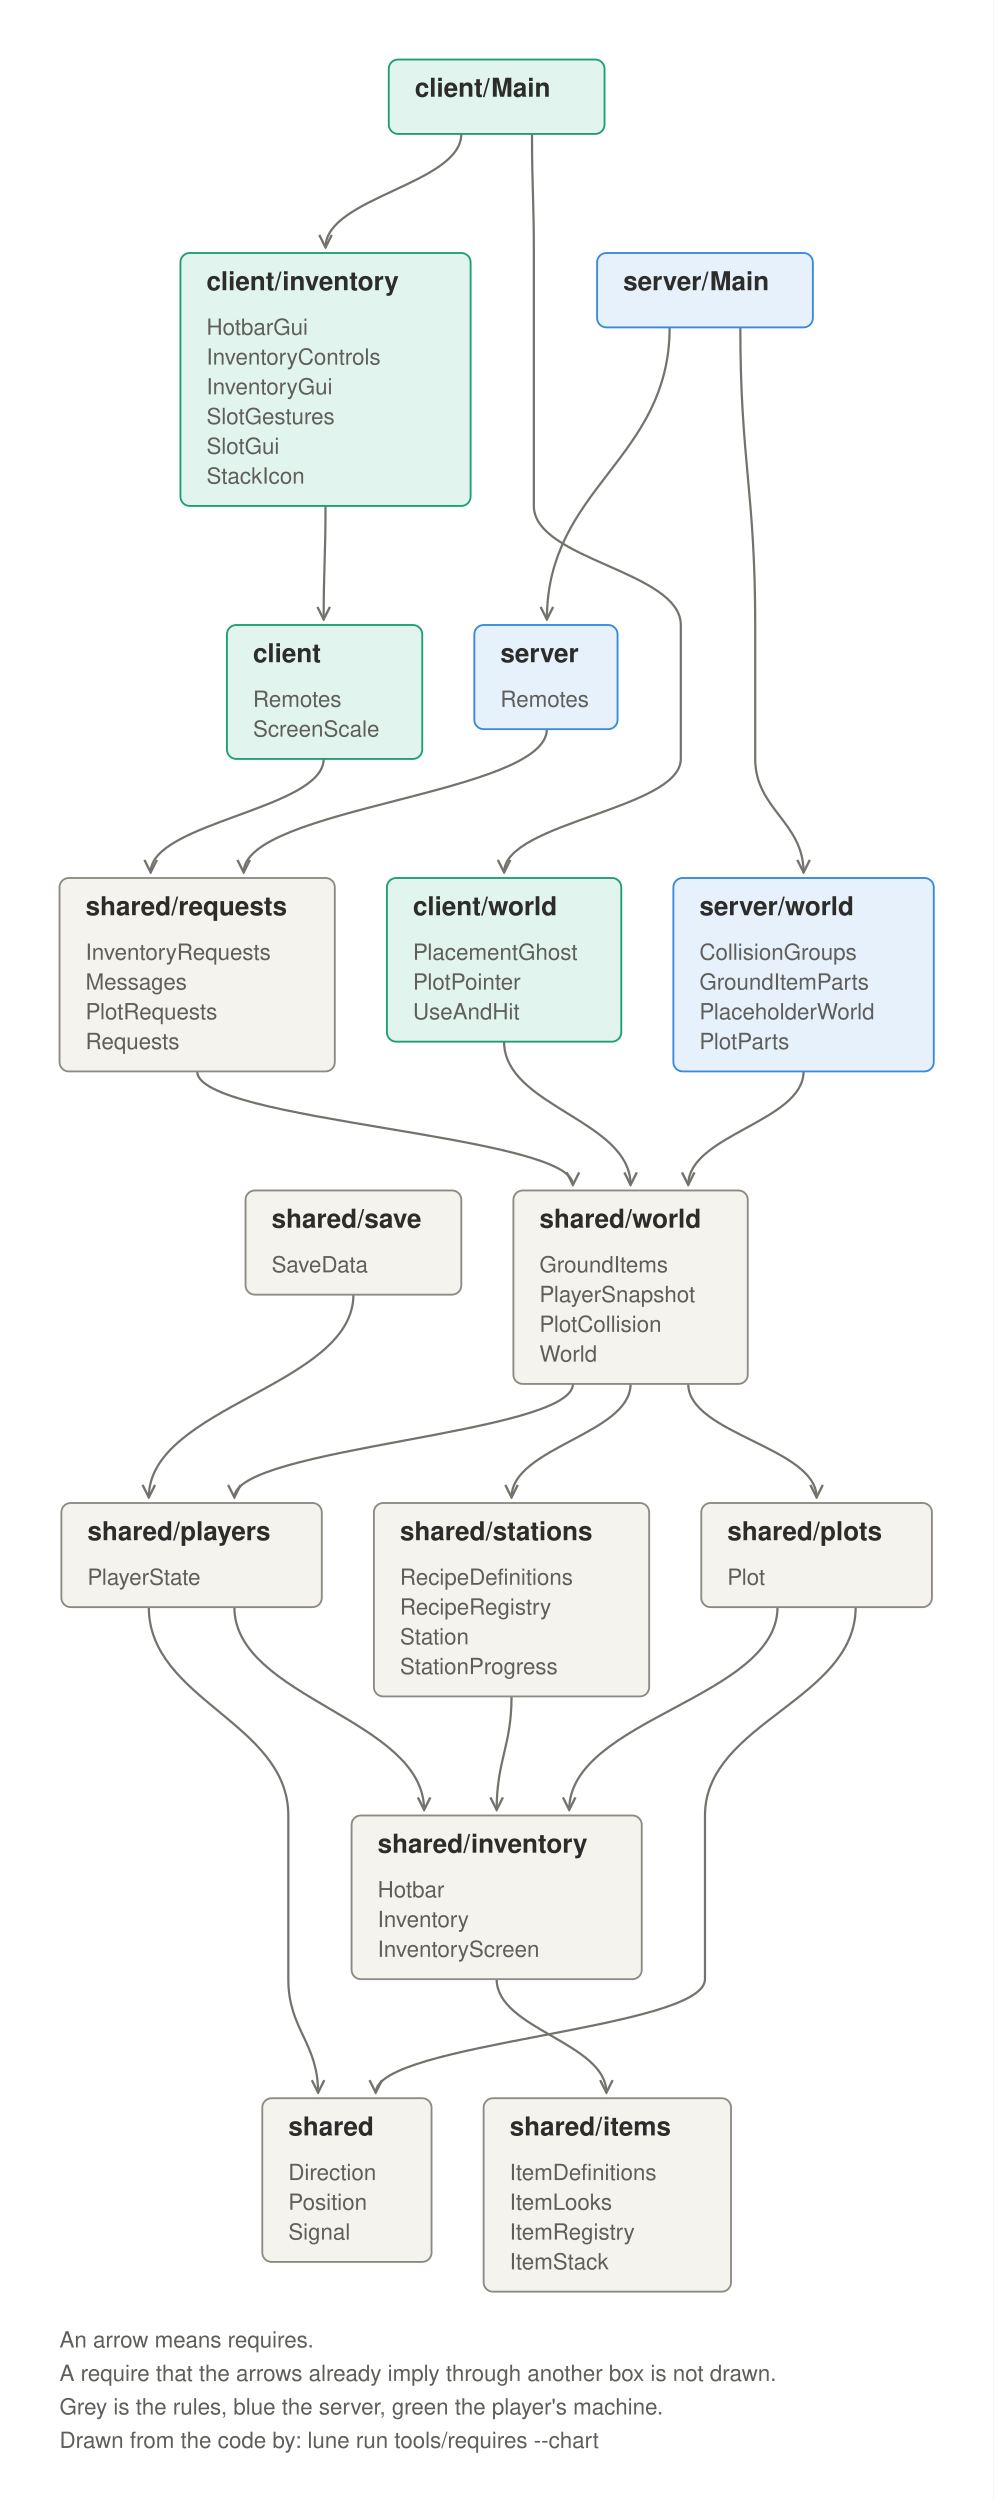
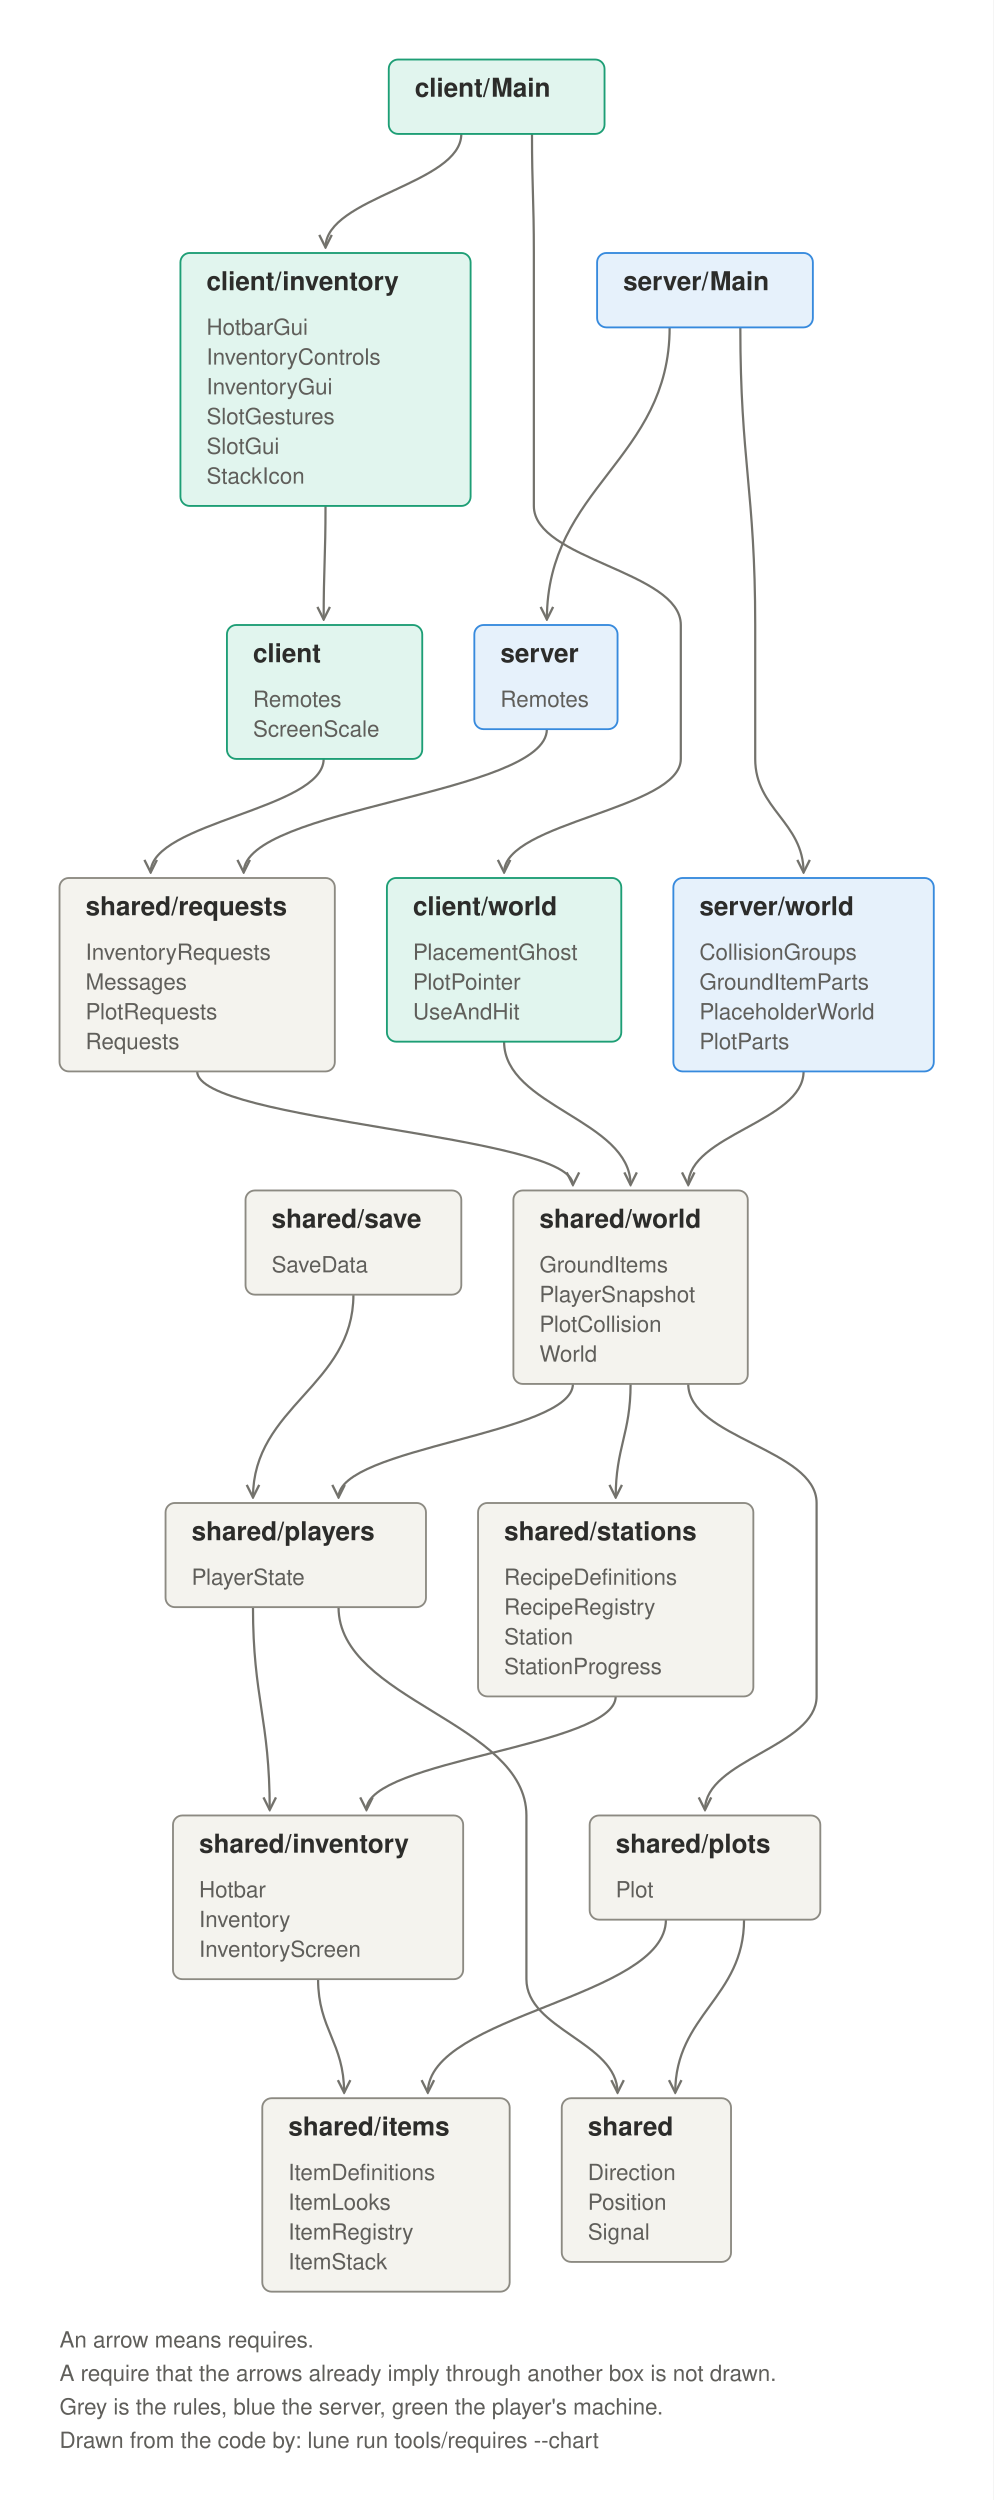
<svg xmlns="http://www.w3.org/2000/svg" viewBox="0 0 534 1344" width="534" height="1344" font-family="Segoe UI, Helvetica, Arial, sans-serif">
  <defs>
    <marker id="arrow" viewBox="0 0 10 10" refX="9" refY="5" markerWidth="7" markerHeight="7" orient="auto">
      <path d="M1 1L9 5L1 9" fill="none" stroke="#73726c" stroke-width="1.5" />
    </marker>
  </defs>
  <rect width="534" height="1344" fill="#ffffff" />
  <path d="M174 408 C174 435 81 442 81 469" fill="none" stroke="#73726c" stroke-width="1.2" marker-end="url(#arrow)" />
  <path d="M248 72 C248 99 175 106 175 133" fill="none" stroke="#73726c" stroke-width="1.2" marker-end="url(#arrow)" />
  <path d="M286 72 C286 101 287 107 287 136 L287 272 C287 301 366 307 366 336 L366 408 C366 435 271 442 271 469" fill="none" stroke="#73726c" stroke-width="1.2" marker-end="url(#arrow)" />
  <path d="M175 272 C175 299 174 306 174 333" fill="none" stroke="#73726c" stroke-width="1.2" marker-end="url(#arrow)" />
  <path d="M271 560 C271 595 339 602 339 637" fill="none" stroke="#73726c" stroke-width="1.2" marker-end="url(#arrow)" />
  <path d="M294 392 C294 427 131 434 131 469" fill="none" stroke="#73726c" stroke-width="1.2" marker-end="url(#arrow)" />
  <path d="M360 176 C360 247 294 262 294 333" fill="none" stroke="#73726c" stroke-width="1.2" marker-end="url(#arrow)" />
  <path d="M398 176 C398 248 406 264 406 336 L406 408 C406 435 432 442 432 469" fill="none" stroke="#73726c" stroke-width="1.2" marker-end="url(#arrow)" />
  <path d="M432 576 C432 603 370 610 370 637" fill="none" stroke="#73726c" stroke-width="1.2" marker-end="url(#arrow)" />
-   <path d="M267 1064 C267 1091 326 1098 326 1125" fill="none" stroke="#73726c" stroke-width="1.2" marker-end="url(#arrow)" />
-   <path d="M80 864 C80 914 155 926 155 976 L155 1064 C155 1091 171 1098 171 1125" fill="none" stroke="#73726c" stroke-width="1.2" marker-end="url(#arrow)" />
-   <path d="M126 864 C126 913 228 924 228 973" fill="none" stroke="#73726c" stroke-width="1.2" marker-end="url(#arrow)" />
-   <path d="M460 864 C460 914 379 926 379 976 L379 1064 C379 1091 202 1098 202 1125" fill="none" stroke="#73726c" stroke-width="1.2" marker-end="url(#arrow)" />
-   <path d="M418 864 C418 913 306 924 306 973" fill="none" stroke="#73726c" stroke-width="1.2" marker-end="url(#arrow)" />
+   <path d="M171 1064 C171 1091 185 1098 185 1125" fill="none" stroke="#73726c" stroke-width="1.2" marker-end="url(#arrow)" />
+   <path d="M182 864 C182 914 283 926 283 976 L283 1064 C283 1091 332 1098 332 1125" fill="none" stroke="#73726c" stroke-width="1.2" marker-end="url(#arrow)" />
+   <path d="M136 864 C136 913 145 924 145 973" fill="none" stroke="#73726c" stroke-width="1.2" marker-end="url(#arrow)" />
+   <path d="M400 1032 C400 1074 363 1083 363 1125" fill="none" stroke="#73726c" stroke-width="1.2" marker-end="url(#arrow)" />
+   <path d="M358 1032 C358 1074 230 1083 230 1125" fill="none" stroke="#73726c" stroke-width="1.2" marker-end="url(#arrow)" />
  <path d="M106 576 C106 603 308 610 308 637" fill="none" stroke="#73726c" stroke-width="1.2" marker-end="url(#arrow)" />
-   <path d="M190 696 C190 745 80 756 80 805" fill="none" stroke="#73726c" stroke-width="1.2" marker-end="url(#arrow)" />
-   <path d="M275 912 C275 939 267 946 267 973" fill="none" stroke="#73726c" stroke-width="1.2" marker-end="url(#arrow)" />
-   <path d="M308 744 C308 771 126 778 126 805" fill="none" stroke="#73726c" stroke-width="1.2" marker-end="url(#arrow)" />
-   <path d="M370 744 C370 771 439 778 439 805" fill="none" stroke="#73726c" stroke-width="1.2" marker-end="url(#arrow)" />
-   <path d="M339 744 C339 771 275 778 275 805" fill="none" stroke="#73726c" stroke-width="1.2" marker-end="url(#arrow)" />
+   <path d="M190 696 C190 745 136 756 136 805" fill="none" stroke="#73726c" stroke-width="1.2" marker-end="url(#arrow)" />
+   <path d="M331 912 C331 939 197 946 197 973" fill="none" stroke="#73726c" stroke-width="1.2" marker-end="url(#arrow)" />
+   <path d="M308 744 C308 771 182 778 182 805" fill="none" stroke="#73726c" stroke-width="1.2" marker-end="url(#arrow)" />
+   <path d="M370 744 C370 773 439 779 439 808 L439 912 C439 939 379 946 379 973" fill="none" stroke="#73726c" stroke-width="1.2" marker-end="url(#arrow)" />
+   <path d="M339 744 C339 771 331 778 331 805" fill="none" stroke="#73726c" stroke-width="1.2" marker-end="url(#arrow)" />
  <rect x="122" y="336" width="105" height="72" rx="5" fill="#e1f5ee" stroke="#1d9e75" />
  <text x="136" y="356" font-size="14" font-weight="600" fill="#2c2c2a">client</text>
  <text x="136" y="380" font-size="12" fill="#5f5e5a">Remotes</text>
  <text x="136" y="396" font-size="12" fill="#5f5e5a">ScreenScale</text>
  <rect x="209" y="32" width="116" height="40" rx="5" fill="#e1f5ee" stroke="#1d9e75" />
  <text x="223" y="52" font-size="14" font-weight="600" fill="#2c2c2a">client/Main</text>
  <rect x="97" y="136" width="156" height="136" rx="5" fill="#e1f5ee" stroke="#1d9e75" />
  <text x="111" y="156" font-size="14" font-weight="600" fill="#2c2c2a">client/inventory</text>
  <text x="111" y="180" font-size="12" fill="#5f5e5a">HotbarGui</text>
  <text x="111" y="196" font-size="12" fill="#5f5e5a">InventoryControls</text>
  <text x="111" y="212" font-size="12" fill="#5f5e5a">InventoryGui</text>
  <text x="111" y="228" font-size="12" fill="#5f5e5a">SlotGestures</text>
  <text x="111" y="244" font-size="12" fill="#5f5e5a">SlotGui</text>
  <text x="111" y="260" font-size="12" fill="#5f5e5a">StackIcon</text>
  <rect x="208" y="472" width="126" height="88" rx="5" fill="#e1f5ee" stroke="#1d9e75" />
  <text x="222" y="492" font-size="14" font-weight="600" fill="#2c2c2a">client/world</text>
  <text x="222" y="516" font-size="12" fill="#5f5e5a">PlacementGhost</text>
  <text x="222" y="532" font-size="12" fill="#5f5e5a">PlotPointer</text>
  <text x="222" y="548" font-size="12" fill="#5f5e5a">UseAndHit</text>
  <rect x="255" y="336" width="77" height="56" rx="5" fill="#e6f1fb" stroke="#378add" />
  <text x="269" y="356" font-size="14" font-weight="600" fill="#2c2c2a">server</text>
  <text x="269" y="380" font-size="12" fill="#5f5e5a">Remotes</text>
  <rect x="321" y="136" width="116" height="40" rx="5" fill="#e6f1fb" stroke="#378add" />
  <text x="335" y="156" font-size="14" font-weight="600" fill="#2c2c2a">server/Main</text>
  <rect x="362" y="472" width="140" height="104" rx="5" fill="#e6f1fb" stroke="#378add" />
  <text x="376" y="492" font-size="14" font-weight="600" fill="#2c2c2a">server/world</text>
  <text x="376" y="516" font-size="12" fill="#5f5e5a">CollisionGroups</text>
  <text x="376" y="532" font-size="12" fill="#5f5e5a">GroundItemParts</text>
  <text x="376" y="548" font-size="12" fill="#5f5e5a">PlaceholderWorld</text>
  <text x="376" y="564" font-size="12" fill="#5f5e5a">PlotParts</text>
-   <rect x="141" y="1128" width="91" height="88" rx="5" fill="#f4f3ee" stroke="#8c8a82" />
-   <text x="155" y="1148" font-size="14" font-weight="600" fill="#2c2c2a">shared</text>
-   <text x="155" y="1172" font-size="12" fill="#5f5e5a">Direction</text>
-   <text x="155" y="1188" font-size="12" fill="#5f5e5a">Position</text>
-   <text x="155" y="1204" font-size="12" fill="#5f5e5a">Signal</text>
-   <rect x="189" y="976" width="156" height="88" rx="5" fill="#f4f3ee" stroke="#8c8a82" />
-   <text x="203" y="996" font-size="14" font-weight="600" fill="#2c2c2a">shared/inventory</text>
-   <text x="203" y="1020" font-size="12" fill="#5f5e5a">Hotbar</text>
-   <text x="203" y="1036" font-size="12" fill="#5f5e5a">Inventory</text>
-   <text x="203" y="1052" font-size="12" fill="#5f5e5a">InventoryScreen</text>
-   <rect x="260" y="1128" width="133" height="104" rx="5" fill="#f4f3ee" stroke="#8c8a82" />
-   <text x="274" y="1148" font-size="14" font-weight="600" fill="#2c2c2a">shared/items</text>
-   <text x="274" y="1172" font-size="12" fill="#5f5e5a">ItemDefinitions</text>
-   <text x="274" y="1188" font-size="12" fill="#5f5e5a">ItemLooks</text>
-   <text x="274" y="1204" font-size="12" fill="#5f5e5a">ItemRegistry</text>
-   <text x="274" y="1220" font-size="12" fill="#5f5e5a">ItemStack</text>
-   <rect x="33" y="808" width="140" height="56" rx="5" fill="#f4f3ee" stroke="#8c8a82" />
-   <text x="47" y="828" font-size="14" font-weight="600" fill="#2c2c2a">shared/players</text>
-   <text x="47" y="852" font-size="12" fill="#5f5e5a">PlayerState</text>
-   <rect x="377" y="808" width="124" height="56" rx="5" fill="#f4f3ee" stroke="#8c8a82" />
-   <text x="391" y="828" font-size="14" font-weight="600" fill="#2c2c2a">shared/plots</text>
-   <text x="391" y="852" font-size="12" fill="#5f5e5a">Plot</text>
+   <rect x="302" y="1128" width="91" height="88" rx="5" fill="#f4f3ee" stroke="#8c8a82" />
+   <text x="316" y="1148" font-size="14" font-weight="600" fill="#2c2c2a">shared</text>
+   <text x="316" y="1172" font-size="12" fill="#5f5e5a">Direction</text>
+   <text x="316" y="1188" font-size="12" fill="#5f5e5a">Position</text>
+   <text x="316" y="1204" font-size="12" fill="#5f5e5a">Signal</text>
+   <rect x="93" y="976" width="156" height="88" rx="5" fill="#f4f3ee" stroke="#8c8a82" />
+   <text x="107" y="996" font-size="14" font-weight="600" fill="#2c2c2a">shared/inventory</text>
+   <text x="107" y="1020" font-size="12" fill="#5f5e5a">Hotbar</text>
+   <text x="107" y="1036" font-size="12" fill="#5f5e5a">Inventory</text>
+   <text x="107" y="1052" font-size="12" fill="#5f5e5a">InventoryScreen</text>
+   <rect x="141" y="1128" width="133" height="104" rx="5" fill="#f4f3ee" stroke="#8c8a82" />
+   <text x="155" y="1148" font-size="14" font-weight="600" fill="#2c2c2a">shared/items</text>
+   <text x="155" y="1172" font-size="12" fill="#5f5e5a">ItemDefinitions</text>
+   <text x="155" y="1188" font-size="12" fill="#5f5e5a">ItemLooks</text>
+   <text x="155" y="1204" font-size="12" fill="#5f5e5a">ItemRegistry</text>
+   <text x="155" y="1220" font-size="12" fill="#5f5e5a">ItemStack</text>
+   <rect x="89" y="808" width="140" height="56" rx="5" fill="#f4f3ee" stroke="#8c8a82" />
+   <text x="103" y="828" font-size="14" font-weight="600" fill="#2c2c2a">shared/players</text>
+   <text x="103" y="852" font-size="12" fill="#5f5e5a">PlayerState</text>
+   <rect x="317" y="976" width="124" height="56" rx="5" fill="#f4f3ee" stroke="#8c8a82" />
+   <text x="331" y="996" font-size="14" font-weight="600" fill="#2c2c2a">shared/plots</text>
+   <text x="331" y="1020" font-size="12" fill="#5f5e5a">Plot</text>
  <rect x="32" y="472" width="148" height="104" rx="5" fill="#f4f3ee" stroke="#8c8a82" />
  <text x="46" y="492" font-size="14" font-weight="600" fill="#2c2c2a">shared/requests</text>
  <text x="46" y="516" font-size="12" fill="#5f5e5a">InventoryRequests</text>
  <text x="46" y="532" font-size="12" fill="#5f5e5a">Messages</text>
  <text x="46" y="548" font-size="12" fill="#5f5e5a">PlotRequests</text>
  <text x="46" y="564" font-size="12" fill="#5f5e5a">Requests</text>
  <rect x="132" y="640" width="116" height="56" rx="5" fill="#f4f3ee" stroke="#8c8a82" />
  <text x="146" y="660" font-size="14" font-weight="600" fill="#2c2c2a">shared/save</text>
  <text x="146" y="684" font-size="12" fill="#5f5e5a">SaveData</text>
-   <rect x="201" y="808" width="148" height="104" rx="5" fill="#f4f3ee" stroke="#8c8a82" />
-   <text x="215" y="828" font-size="14" font-weight="600" fill="#2c2c2a">shared/stations</text>
-   <text x="215" y="852" font-size="12" fill="#5f5e5a">RecipeDefinitions</text>
-   <text x="215" y="868" font-size="12" fill="#5f5e5a">RecipeRegistry</text>
-   <text x="215" y="884" font-size="12" fill="#5f5e5a">Station</text>
-   <text x="215" y="900" font-size="12" fill="#5f5e5a">StationProgress</text>
+   <rect x="257" y="808" width="148" height="104" rx="5" fill="#f4f3ee" stroke="#8c8a82" />
+   <text x="271" y="828" font-size="14" font-weight="600" fill="#2c2c2a">shared/stations</text>
+   <text x="271" y="852" font-size="12" fill="#5f5e5a">RecipeDefinitions</text>
+   <text x="271" y="868" font-size="12" fill="#5f5e5a">RecipeRegistry</text>
+   <text x="271" y="884" font-size="12" fill="#5f5e5a">Station</text>
+   <text x="271" y="900" font-size="12" fill="#5f5e5a">StationProgress</text>
  <rect x="276" y="640" width="126" height="104" rx="5" fill="#f4f3ee" stroke="#8c8a82" />
  <text x="290" y="660" font-size="14" font-weight="600" fill="#2c2c2a">shared/world</text>
  <text x="290" y="684" font-size="12" fill="#5f5e5a">GroundItems</text>
  <text x="290" y="700" font-size="12" fill="#5f5e5a">PlayerSnapshot</text>
  <text x="290" y="716" font-size="12" fill="#5f5e5a">PlotCollision</text>
  <text x="290" y="732" font-size="12" fill="#5f5e5a">World</text>
  <text x="32" y="1262" font-size="12" fill="#5f5e5a">An arrow means requires.</text>
  <text x="32" y="1280" font-size="12" fill="#5f5e5a">A require that the arrows already imply through another box is not drawn.</text>
  <text x="32" y="1298" font-size="12" fill="#5f5e5a">Grey is the rules, blue the server, green the player's machine.</text>
  <text x="32" y="1316" font-size="12" fill="#5f5e5a">Drawn from the code by: lune run tools/requires --chart</text>
</svg>
